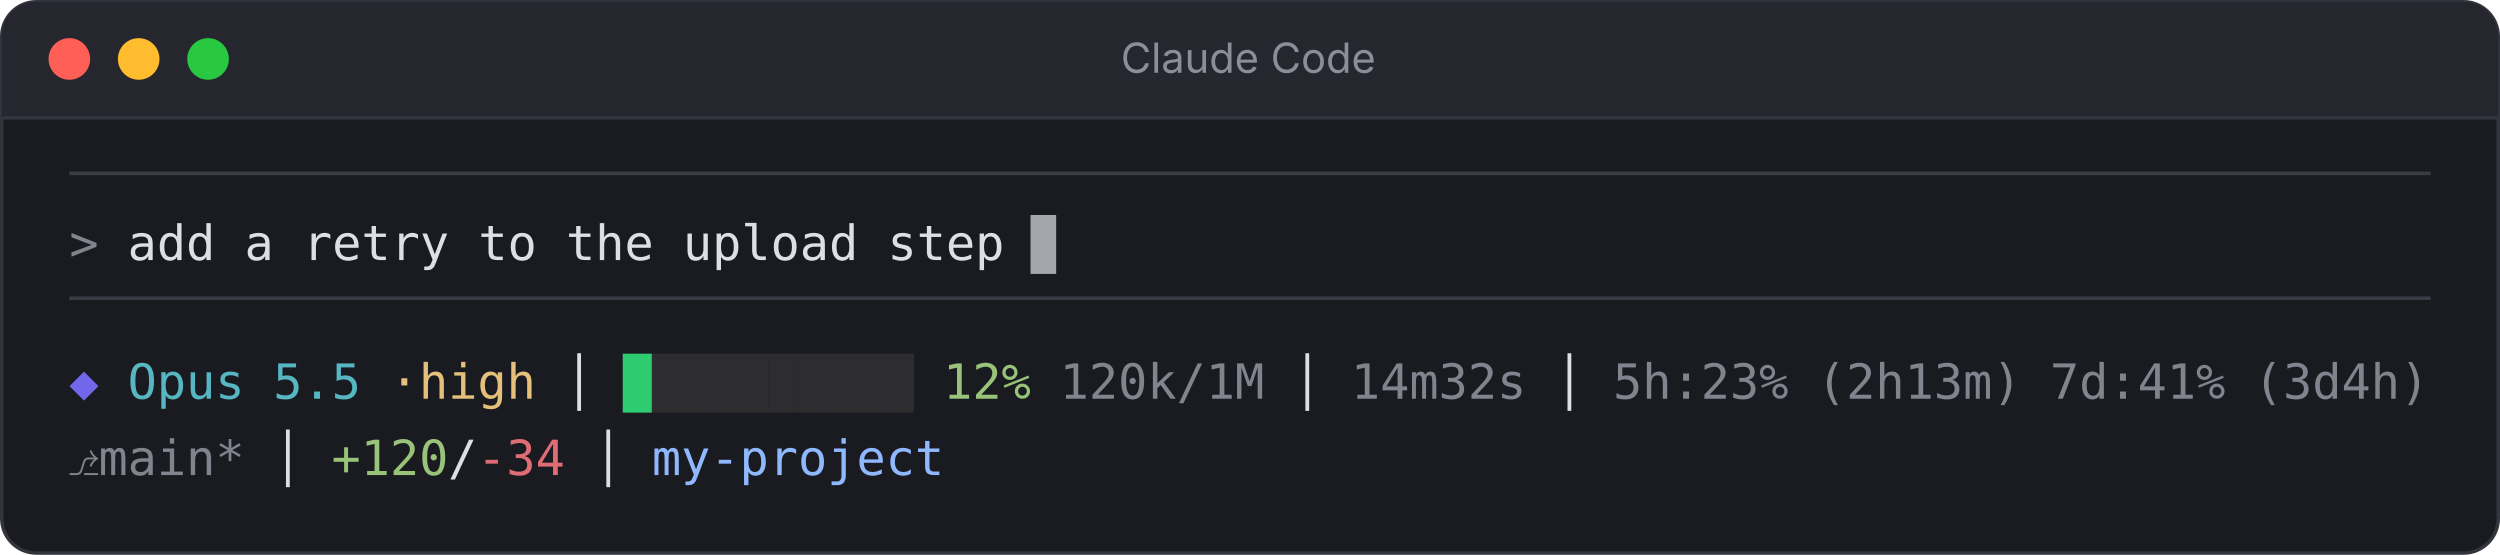
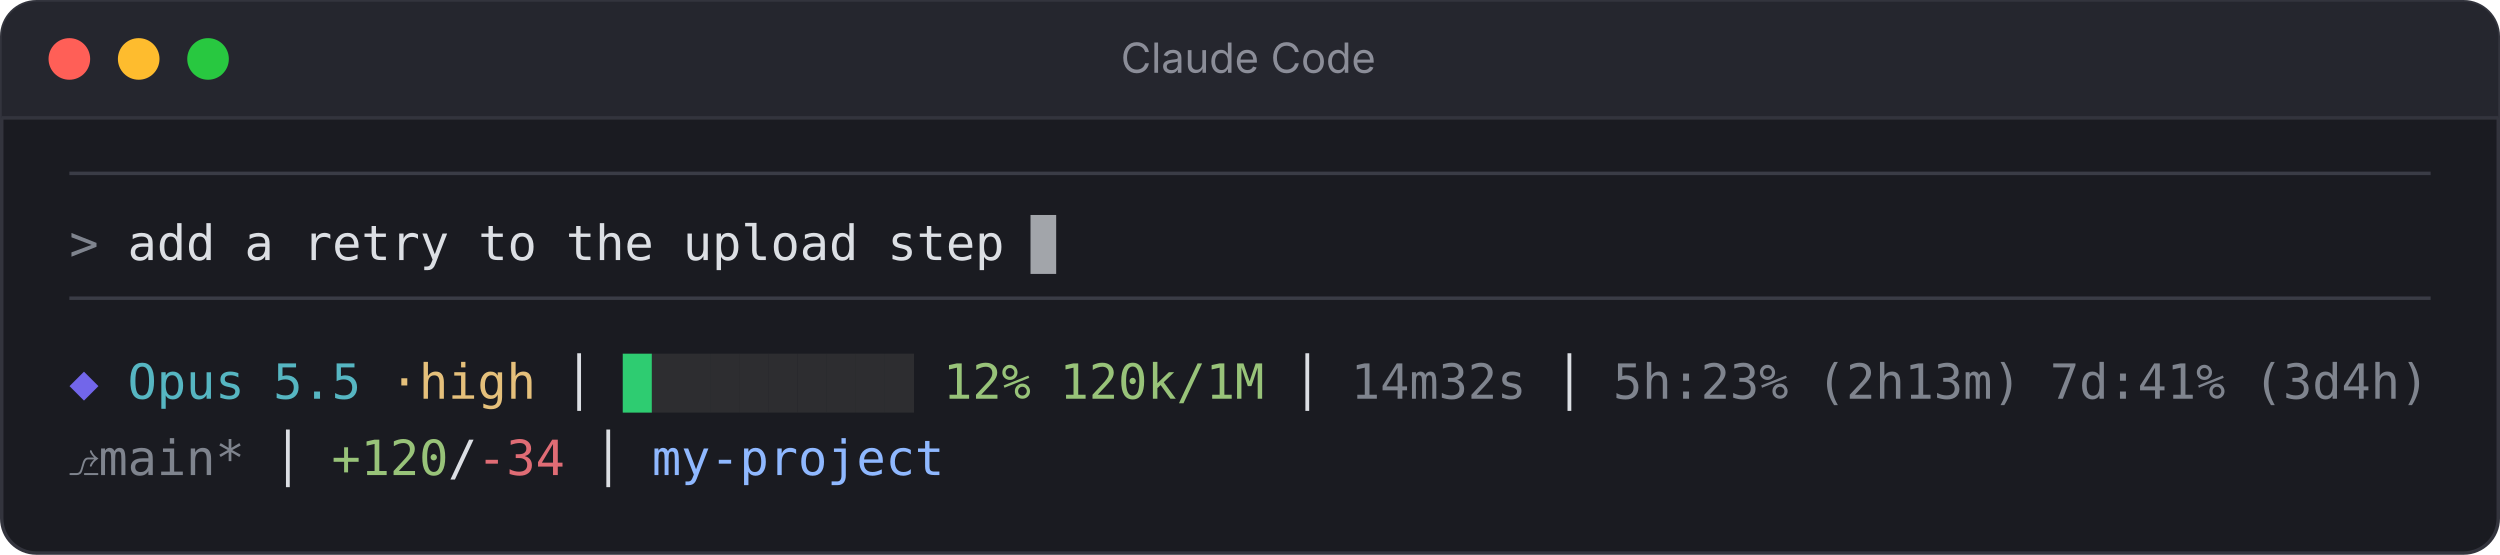
<svg xmlns="http://www.w3.org/2000/svg" width="721" height="160" viewBox="0 0 721 160" role="img" aria-label="Claude Code status line">
  <rect x="0.5" y="0.5" width="720" height="159" rx="10" fill="#1a1b21" stroke="#33343d" />
  <path d="M0.5 34V10.5a10 10 0 0 1 10-10h700a10 10 0 0 1 10 10V34Z" fill="#25262e" />
  <line x1="0.5" y1="34" x2="720.5" y2="34" stroke="#33343d" />
  <circle cx="20" cy="17" r="6" fill="#ff5f57" />
  <circle cx="40" cy="17" r="6" fill="#febc2e" />
  <circle cx="60" cy="17" r="6" fill="#28c840" />
  <text x="360" y="21" text-anchor="middle" font-family="system-ui,-apple-system,'Segoe UI',sans-serif" font-size="12" fill="#8b8d98">Claude Code</text>
  <g font-family="'Cascadia Mono','SF Mono',Menlo,Consolas,'DejaVu Sans Mono','Liberation Mono',monospace" font-size="14" style="white-space:pre">
    <line x1="20" y1="50" x2="701" y2="50" stroke="#3a3c46" />
    <text x="20.0" y="75" fill="#7f848e">&gt;</text>
    <text x="36.8" y="75" fill="#dcdfe4" textLength="252.0">add a retry to the upload step</text>
    <rect x="297.2" y="62" width="7.4" height="17" fill="#dcdfe4" opacity="0.7" />
    <line x1="20" y1="86" x2="701" y2="86" stroke="#3a3c46" />
    <text x="20.0" y="115" fill="rgb(114,102,234)">◆</text>
    <text x="36.8" y="115" fill="#56b6c2" textLength="33.6">Opus</text>
    <text x="78.8" y="115" fill="#56b6c2" textLength="25.2">5.5</text>
    <text x="112.4" y="115" fill="#e5c07b" textLength="42.0">·high</text>
    <text x="162.8" y="115" fill="#dcdfe4">│</text>
    <rect x="179.6" y="102" width="8.4" height="17" fill="rgb(46,204,113)" opacity="1" />
    <rect x="188.0" y="102" width="8.4" height="17" fill="rgb(60,60,60)" opacity="0.55" />
    <rect x="196.4" y="102" width="8.4" height="17" fill="rgb(60,60,60)" opacity="0.55" />
    <rect x="204.8" y="102" width="8.4" height="17" fill="rgb(60,60,60)" opacity="0.55" />
    <rect x="213.2" y="102" width="8.4" height="17" fill="rgb(60,60,60)" opacity="0.55" />
    <rect x="221.6" y="102" width="8.4" height="17" fill="rgb(60,60,60)" opacity="0.55" />
    <rect x="230.0" y="102" width="8.4" height="17" fill="rgb(60,60,60)" opacity="0.55" />
    <rect x="238.4" y="102" width="8.4" height="17" fill="rgb(60,60,60)" opacity="0.55" />
    <rect x="246.8" y="102" width="8.4" height="17" fill="rgb(60,60,60)" opacity="0.55" />
    <rect x="255.2" y="102" width="8.4" height="17" fill="rgb(60,60,60)" opacity="0.55" />
    <text x="272.0" y="115" fill="#98c379" textLength="25.2">12%</text>
-     <text x="305.6" y="115" fill="#7f848e" textLength="58.8">120k/1M</text>
+     <text x="305.6" y="115" fill="#98c379" textLength="58.8">120k/1M</text>
    <text x="372.8" y="115" fill="#dcdfe4">│</text>
    <text x="389.6" y="115" fill="#7f848e" textLength="50.4">14m32s</text>
    <text x="448.4" y="115" fill="#dcdfe4">│</text>
    <text x="465.2" y="115" fill="#7f848e" textLength="50.4">5h:23%</text>
    <text x="524.0" y="115" fill="#7f848e" textLength="58.8">(2h13m)</text>
    <text x="591.2" y="115" fill="#7f848e" textLength="50.4">7d:41%</text>
    <text x="650.0" y="115" fill="#7f848e" textLength="50.4">(3d4h)</text>
    <text x="20.0" y="137" fill="#7f848e" textLength="50.4">⎇main*</text>
    <text x="78.8" y="137" fill="#dcdfe4">│</text>
    <text x="95.6" y="137" fill="#98c379" textLength="33.6">+120</text>
    <text x="129.2" y="137" fill="#dcdfe4">/</text>
    <text x="137.6" y="137" fill="#e06c75" textLength="25.2">-34</text>
    <text x="171.2" y="137" fill="#dcdfe4">│</text>
    <text x="188.0" y="137" fill="rgb(143,184,255)" textLength="84.0">my-project</text>
  </g>
</svg>
